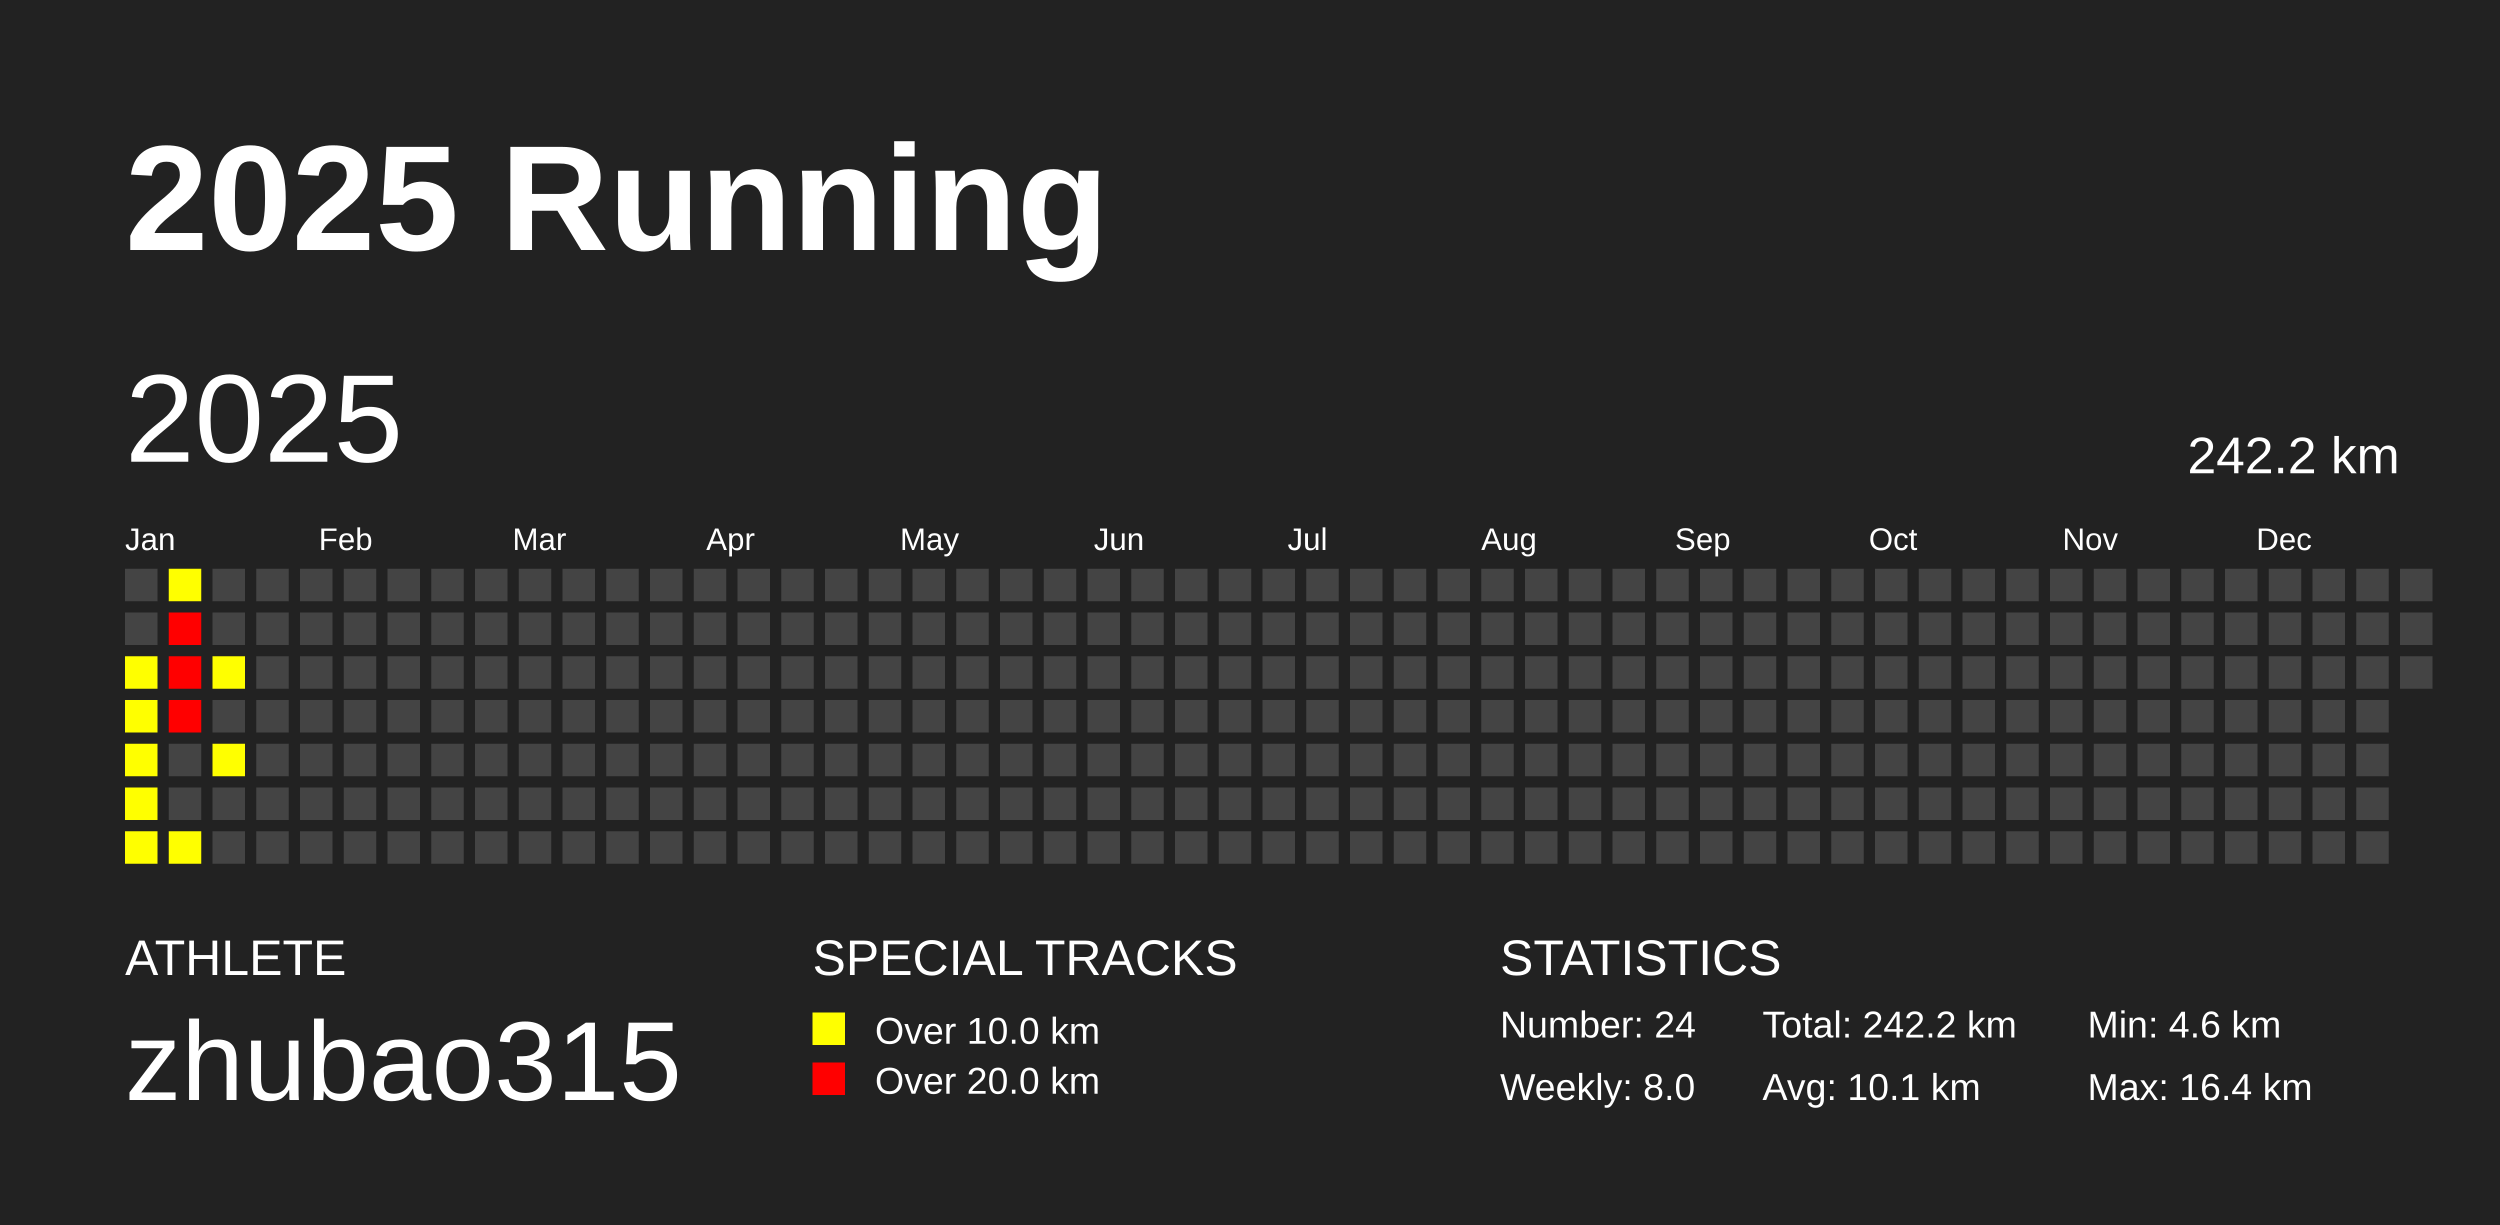
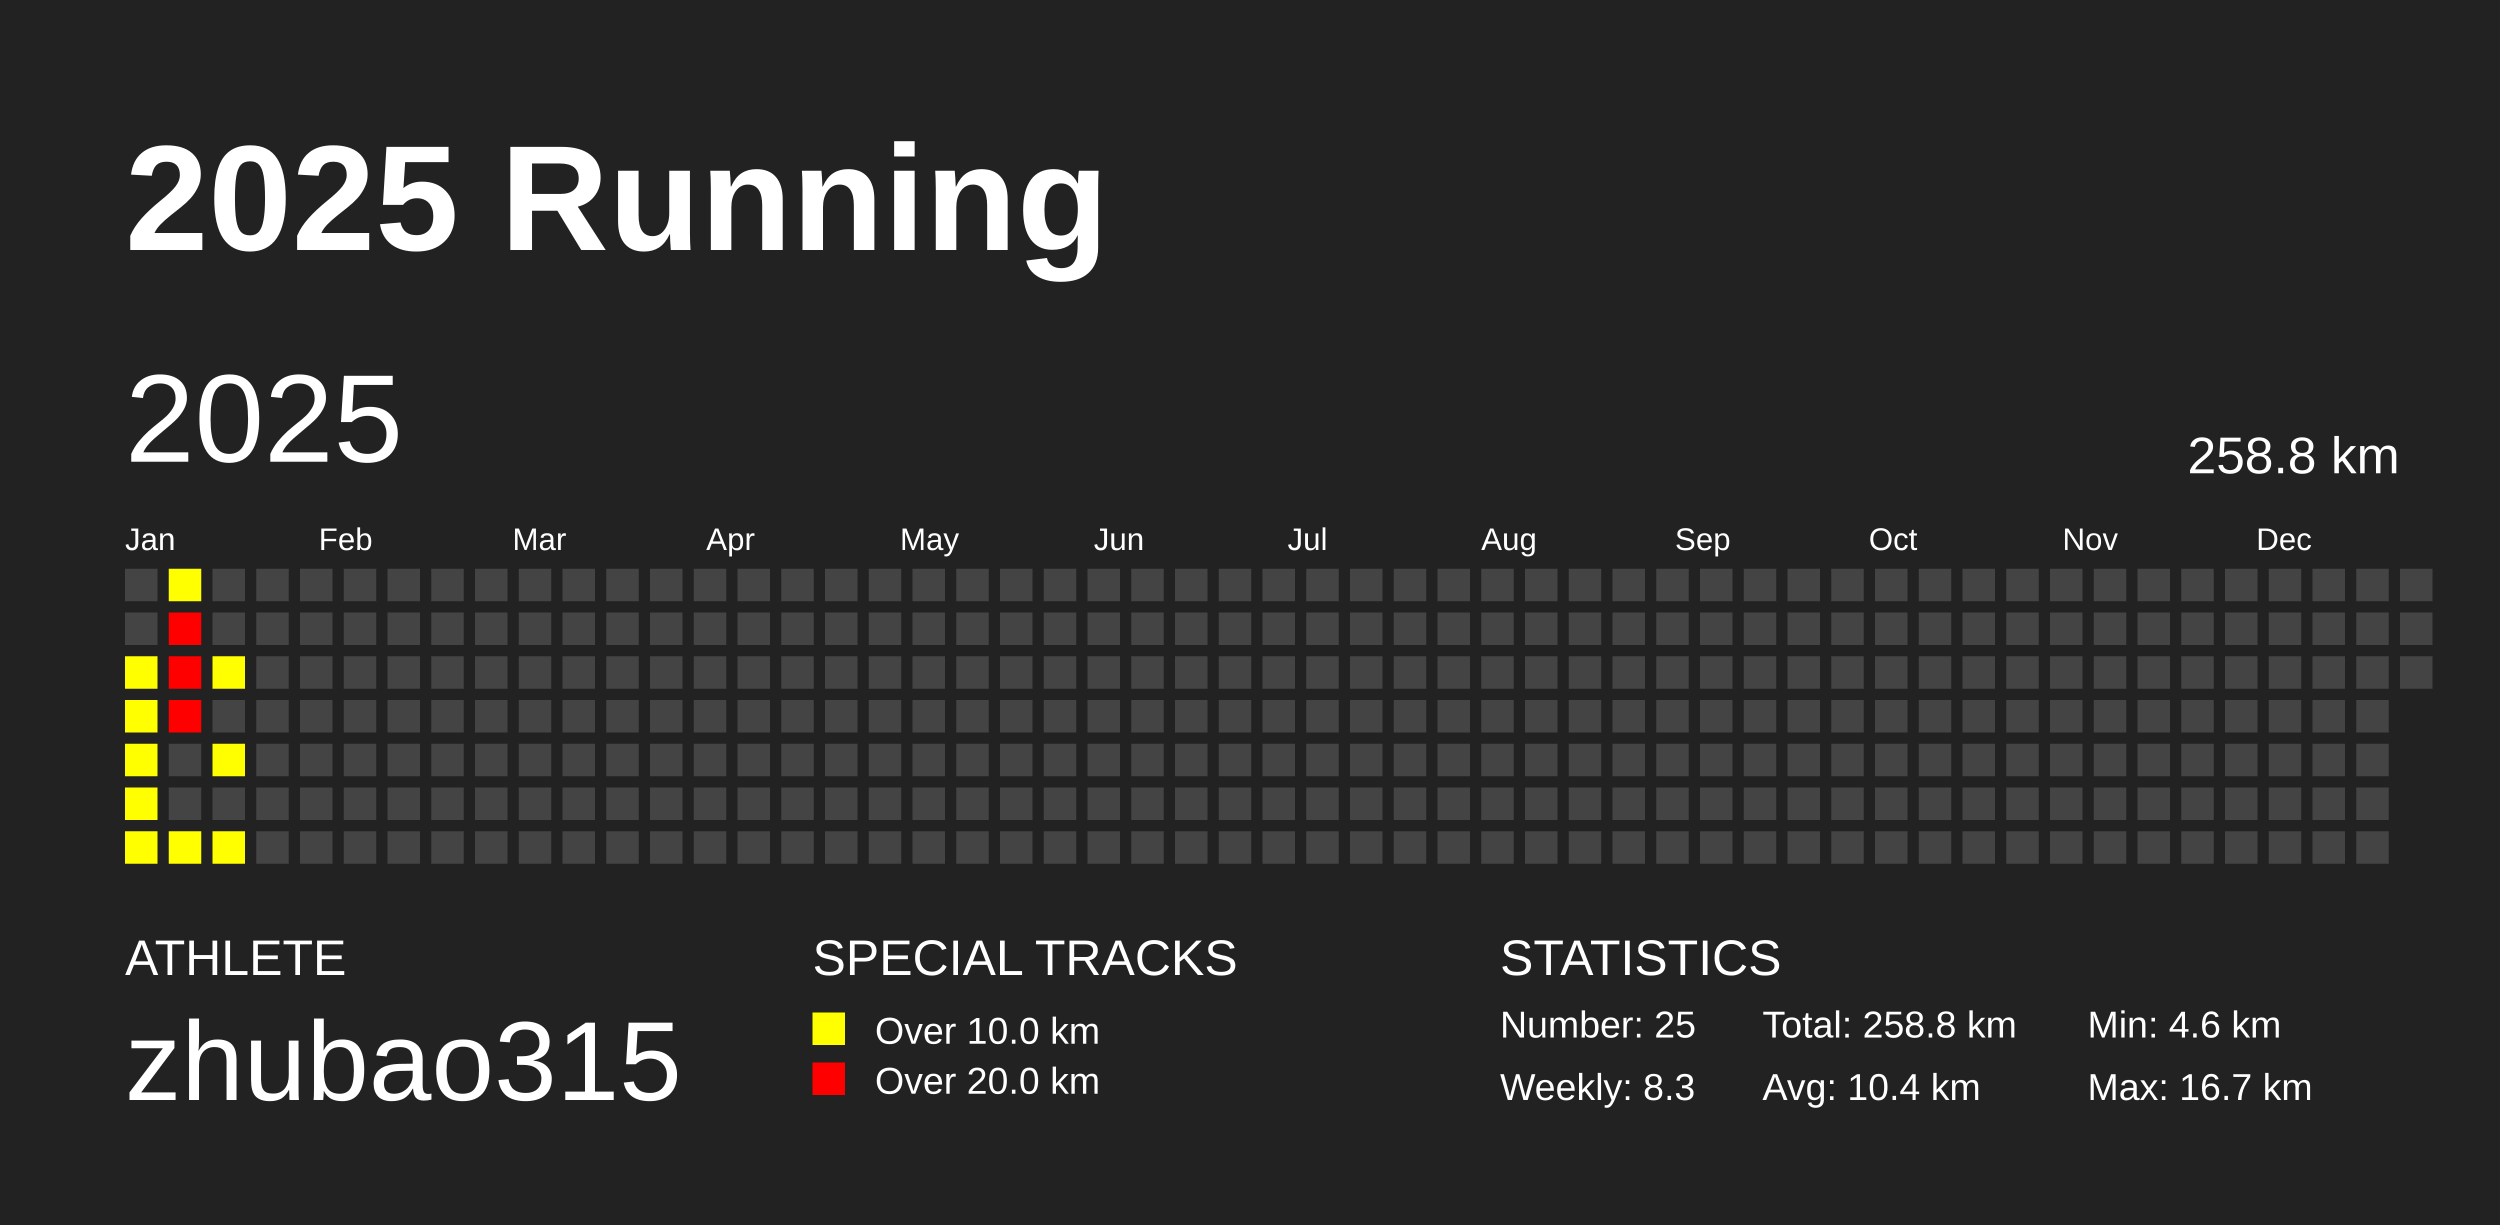
<svg xmlns="http://www.w3.org/2000/svg" baseProfile="full" height="98mm" version="1.1" viewBox="0,0,200,98" width="200mm">
  <defs />
  <rect fill="#222222" height="98" width="200" x="0" y="0" />
  <text fill="#FFFFFF" style="font-size:12px; font-family:Arial; font-weight:bold;" x="10" y="20">2025 Running</text>
  <text fill="#FFFFFF" style="font-size:4px; font-family:Arial" x="10" y="78">ATHLETE</text>
  <text fill="#FFFFFF" style="font-size:9px; font-family:Arial" x="10" y="88">zhubao315</text>
  <text fill="#FFFFFF" style="font-size:4px; font-family:Arial" x="65" y="78">SPECIAL TRACKS</text>
  <rect fill="yellow" height="2.6" width="2.6" x="65" y="81" />
  <text fill="#FFFFFF" style="font-size:3px; font-family:Arial" x="70" y="83.5">Over 10.0 km</text>
  <rect fill="red" height="2.6" width="2.6" x="65" y="85" />
  <text fill="#FFFFFF" style="font-size:3px; font-family:Arial" x="70" y="87.5">Over 20.0 km</text>
  <text fill="#FFFFFF" style="font-size:4px; font-family:Arial" x="120" y="78">STATISTICS</text>
-   <text fill="#FFFFFF" style="font-size:3px; font-family:Arial" x="120" y="83">Number: 24</text>
-   <text fill="#FFFFFF" style="font-size:3px; font-family:Arial" x="120" y="88">Weekly: 8.0</text>
-   <text fill="#FFFFFF" style="font-size:3px; font-family:Arial" x="141" y="83">Total: 242.2 km</text>
-   <text fill="#FFFFFF" style="font-size:3px; font-family:Arial" x="141" y="88">Avg: 10.1 km</text>
+   <text fill="#FFFFFF" style="font-size:3px; font-family:Arial" x="120" y="83">Number: 25</text>
+   <text fill="#FFFFFF" style="font-size:3px; font-family:Arial" x="120" y="88">Weekly: 8.3</text>
+   <text fill="#FFFFFF" style="font-size:3px; font-family:Arial" x="141" y="83">Total: 258.8 km</text>
+   <text fill="#FFFFFF" style="font-size:3px; font-family:Arial" x="141" y="88">Avg: 10.4 km</text>
  <text fill="#FFFFFF" style="font-size:3px; font-family:Arial" x="167" y="83">Min: 4.6 km</text>
-   <text fill="#FFFFFF" style="font-size:3px; font-family:Arial" x="167" y="88">Max: 16.4 km</text>
+   <text fill="#FFFFFF" style="font-size:3px; font-family:Arial" x="167" y="88">Max: 16.7 km</text>
  <text dominant-baseline="hanging" fill="#FFFFFF" style="font-size:10.0px; font-family:Arial;" x="10" y="30">2025</text>
-   <text dominant-baseline="hanging" fill="#FFFFFF" style="font-size:4.125px; font-family:Arial;" x="175" y="35">242.2 km</text>
+   <text dominant-baseline="hanging" fill="#FFFFFF" style="font-size:4.125px; font-family:Arial;" x="175" y="35">258.8 km</text>
  <text fill="#FFFFFF" style="font-size:2.5px; font-family:Arial" x="10.0" y="44">Jan</text>
  <text fill="#FFFFFF" style="font-size:2.5px; font-family:Arial" x="25.5" y="44">Feb</text>
  <text fill="#FFFFFF" style="font-size:2.5px; font-family:Arial" x="41.0" y="44">Mar</text>
  <text fill="#FFFFFF" style="font-size:2.5px; font-family:Arial" x="56.5" y="44">Apr</text>
  <text fill="#FFFFFF" style="font-size:2.5px; font-family:Arial" x="72.0" y="44">May</text>
  <text fill="#FFFFFF" style="font-size:2.5px; font-family:Arial" x="87.5" y="44">Jun</text>
  <text fill="#FFFFFF" style="font-size:2.5px; font-family:Arial" x="103.0" y="44">Jul</text>
  <text fill="#FFFFFF" style="font-size:2.5px; font-family:Arial" x="118.5" y="44">Aug</text>
  <text fill="#FFFFFF" style="font-size:2.5px; font-family:Arial" x="134.0" y="44">Sep</text>
  <text fill="#FFFFFF" style="font-size:2.5px; font-family:Arial" x="149.5" y="44">Oct</text>
  <text fill="#FFFFFF" style="font-size:2.5px; font-family:Arial" x="165.0" y="44">Nov</text>
  <text fill="#FFFFFF" style="font-size:2.5px; font-family:Arial" x="180.5" y="44">Dec</text>
  <rect fill="#444444" height="2.6" width="2.6" x="10.0" y="45.5" />
  <rect fill="#444444" height="2.6" width="2.6" x="10.0" y="49.0" />
  <rect fill="yellow" height="2.6" width="2.6" x="10.0" y="52.5" />
  <rect fill="yellow" height="2.6" width="2.6" x="10.0" y="56.0" />
  <rect fill="yellow" height="2.6" width="2.6" x="10.0" y="59.5" />
  <rect fill="yellow" height="2.6" width="2.6" x="10.0" y="63.0" />
  <rect fill="yellow" height="2.6" width="2.6" x="10.0" y="66.5" />
  <rect fill="yellow" height="2.6" width="2.6" x="13.5" y="45.5" />
  <rect fill="red" height="2.6" width="2.6" x="13.5" y="49.0" />
  <rect fill="red" height="2.6" width="2.6" x="13.5" y="52.5" />
  <rect fill="red" height="2.6" width="2.6" x="13.5" y="56.0" />
  <rect fill="#444444" height="2.6" width="2.6" x="13.5" y="59.5" />
  <rect fill="#444444" height="2.6" width="2.6" x="13.5" y="63.0" />
  <rect fill="yellow" height="2.6" width="2.6" x="13.5" y="66.5" />
  <rect fill="#444444" height="2.6" width="2.6" x="17.0" y="45.5" />
  <rect fill="#444444" height="2.6" width="2.6" x="17.0" y="49.0" />
  <rect fill="yellow" height="2.6" width="2.6" x="17.0" y="52.5" />
  <rect fill="#444444" height="2.6" width="2.6" x="17.0" y="56.0" />
  <rect fill="yellow" height="2.6" width="2.6" x="17.0" y="59.5" />
  <rect fill="#444444" height="2.6" width="2.6" x="17.0" y="63.0" />
-   <rect fill="#444444" height="2.6" width="2.6" x="17.0" y="66.5" />
+   <rect fill="yellow" height="2.6" width="2.6" x="17.0" y="66.5" />
  <rect fill="#444444" height="2.6" width="2.6" x="20.5" y="45.5" />
  <rect fill="#444444" height="2.6" width="2.6" x="20.5" y="49.0" />
  <rect fill="#444444" height="2.6" width="2.6" x="20.5" y="52.5" />
  <rect fill="#444444" height="2.6" width="2.6" x="20.5" y="56.0" />
  <rect fill="#444444" height="2.6" width="2.6" x="20.5" y="59.5" />
  <rect fill="#444444" height="2.6" width="2.6" x="20.5" y="63.0" />
  <rect fill="#444444" height="2.6" width="2.6" x="20.5" y="66.5" />
  <rect fill="#444444" height="2.6" width="2.6" x="24.0" y="45.5" />
  <rect fill="#444444" height="2.6" width="2.6" x="24.0" y="49.0" />
  <rect fill="#444444" height="2.6" width="2.6" x="24.0" y="52.5" />
  <rect fill="#444444" height="2.6" width="2.6" x="24.0" y="56.0" />
  <rect fill="#444444" height="2.6" width="2.6" x="24.0" y="59.5" />
  <rect fill="#444444" height="2.6" width="2.6" x="24.0" y="63.0" />
  <rect fill="#444444" height="2.6" width="2.6" x="24.0" y="66.5" />
  <rect fill="#444444" height="2.6" width="2.6" x="27.5" y="45.5" />
  <rect fill="#444444" height="2.6" width="2.6" x="27.5" y="49.0" />
  <rect fill="#444444" height="2.6" width="2.6" x="27.5" y="52.5" />
  <rect fill="#444444" height="2.6" width="2.6" x="27.5" y="56.0" />
  <rect fill="#444444" height="2.6" width="2.6" x="27.5" y="59.5" />
  <rect fill="#444444" height="2.6" width="2.6" x="27.5" y="63.0" />
  <rect fill="#444444" height="2.6" width="2.6" x="27.5" y="66.5" />
  <rect fill="#444444" height="2.6" width="2.6" x="31.0" y="45.5" />
  <rect fill="#444444" height="2.6" width="2.6" x="31.0" y="49.0" />
  <rect fill="#444444" height="2.6" width="2.6" x="31.0" y="52.5" />
  <rect fill="#444444" height="2.6" width="2.6" x="31.0" y="56.0" />
  <rect fill="#444444" height="2.6" width="2.6" x="31.0" y="59.5" />
  <rect fill="#444444" height="2.6" width="2.6" x="31.0" y="63.0" />
  <rect fill="#444444" height="2.6" width="2.6" x="31.0" y="66.5" />
  <rect fill="#444444" height="2.6" width="2.6" x="34.5" y="45.5" />
  <rect fill="#444444" height="2.6" width="2.6" x="34.5" y="49.0" />
  <rect fill="#444444" height="2.6" width="2.6" x="34.5" y="52.5" />
  <rect fill="#444444" height="2.6" width="2.6" x="34.5" y="56.0" />
  <rect fill="#444444" height="2.6" width="2.6" x="34.5" y="59.5" />
  <rect fill="#444444" height="2.6" width="2.6" x="34.5" y="63.0" />
  <rect fill="#444444" height="2.6" width="2.6" x="34.5" y="66.5" />
  <rect fill="#444444" height="2.6" width="2.6" x="38.0" y="45.5" />
  <rect fill="#444444" height="2.6" width="2.6" x="38.0" y="49.0" />
  <rect fill="#444444" height="2.6" width="2.6" x="38.0" y="52.5" />
  <rect fill="#444444" height="2.6" width="2.6" x="38.0" y="56.0" />
  <rect fill="#444444" height="2.6" width="2.6" x="38.0" y="59.5" />
  <rect fill="#444444" height="2.6" width="2.6" x="38.0" y="63.0" />
  <rect fill="#444444" height="2.6" width="2.6" x="38.0" y="66.5" />
  <rect fill="#444444" height="2.6" width="2.6" x="41.5" y="45.5" />
  <rect fill="#444444" height="2.6" width="2.6" x="41.5" y="49.0" />
  <rect fill="#444444" height="2.6" width="2.6" x="41.5" y="52.5" />
  <rect fill="#444444" height="2.6" width="2.6" x="41.5" y="56.0" />
  <rect fill="#444444" height="2.6" width="2.6" x="41.5" y="59.5" />
  <rect fill="#444444" height="2.6" width="2.6" x="41.5" y="63.0" />
  <rect fill="#444444" height="2.6" width="2.6" x="41.5" y="66.5" />
  <rect fill="#444444" height="2.6" width="2.6" x="45.0" y="45.5" />
  <rect fill="#444444" height="2.6" width="2.6" x="45.0" y="49.0" />
  <rect fill="#444444" height="2.6" width="2.6" x="45.0" y="52.5" />
  <rect fill="#444444" height="2.6" width="2.6" x="45.0" y="56.0" />
  <rect fill="#444444" height="2.6" width="2.6" x="45.0" y="59.5" />
  <rect fill="#444444" height="2.6" width="2.6" x="45.0" y="63.0" />
  <rect fill="#444444" height="2.6" width="2.6" x="45.0" y="66.5" />
  <rect fill="#444444" height="2.6" width="2.6" x="48.5" y="45.5" />
  <rect fill="#444444" height="2.6" width="2.6" x="48.5" y="49.0" />
  <rect fill="#444444" height="2.6" width="2.6" x="48.5" y="52.5" />
  <rect fill="#444444" height="2.6" width="2.6" x="48.5" y="56.0" />
  <rect fill="#444444" height="2.6" width="2.6" x="48.5" y="59.5" />
  <rect fill="#444444" height="2.6" width="2.6" x="48.5" y="63.0" />
  <rect fill="#444444" height="2.6" width="2.6" x="48.5" y="66.5" />
  <rect fill="#444444" height="2.6" width="2.6" x="52.0" y="45.5" />
  <rect fill="#444444" height="2.6" width="2.6" x="52.0" y="49.0" />
  <rect fill="#444444" height="2.6" width="2.6" x="52.0" y="52.5" />
  <rect fill="#444444" height="2.6" width="2.6" x="52.0" y="56.0" />
  <rect fill="#444444" height="2.6" width="2.6" x="52.0" y="59.5" />
  <rect fill="#444444" height="2.6" width="2.6" x="52.0" y="63.0" />
  <rect fill="#444444" height="2.6" width="2.6" x="52.0" y="66.5" />
  <rect fill="#444444" height="2.6" width="2.6" x="55.5" y="45.5" />
  <rect fill="#444444" height="2.6" width="2.6" x="55.5" y="49.0" />
  <rect fill="#444444" height="2.6" width="2.6" x="55.5" y="52.5" />
  <rect fill="#444444" height="2.6" width="2.6" x="55.5" y="56.0" />
  <rect fill="#444444" height="2.6" width="2.6" x="55.5" y="59.5" />
  <rect fill="#444444" height="2.6" width="2.6" x="55.5" y="63.0" />
  <rect fill="#444444" height="2.6" width="2.6" x="55.5" y="66.5" />
  <rect fill="#444444" height="2.6" width="2.6" x="59.0" y="45.5" />
  <rect fill="#444444" height="2.6" width="2.6" x="59.0" y="49.0" />
  <rect fill="#444444" height="2.6" width="2.6" x="59.0" y="52.5" />
  <rect fill="#444444" height="2.6" width="2.6" x="59.0" y="56.0" />
  <rect fill="#444444" height="2.6" width="2.6" x="59.0" y="59.5" />
  <rect fill="#444444" height="2.6" width="2.6" x="59.0" y="63.0" />
  <rect fill="#444444" height="2.6" width="2.6" x="59.0" y="66.5" />
  <rect fill="#444444" height="2.6" width="2.6" x="62.5" y="45.5" />
  <rect fill="#444444" height="2.6" width="2.6" x="62.5" y="49.0" />
  <rect fill="#444444" height="2.6" width="2.6" x="62.5" y="52.5" />
  <rect fill="#444444" height="2.6" width="2.6" x="62.5" y="56.0" />
  <rect fill="#444444" height="2.6" width="2.6" x="62.5" y="59.5" />
  <rect fill="#444444" height="2.6" width="2.6" x="62.5" y="63.0" />
  <rect fill="#444444" height="2.6" width="2.6" x="62.5" y="66.5" />
  <rect fill="#444444" height="2.6" width="2.6" x="66.0" y="45.5" />
  <rect fill="#444444" height="2.6" width="2.6" x="66.0" y="49.0" />
  <rect fill="#444444" height="2.6" width="2.6" x="66.0" y="52.5" />
  <rect fill="#444444" height="2.6" width="2.6" x="66.0" y="56.0" />
  <rect fill="#444444" height="2.6" width="2.6" x="66.0" y="59.5" />
  <rect fill="#444444" height="2.6" width="2.6" x="66.0" y="63.0" />
  <rect fill="#444444" height="2.6" width="2.6" x="66.0" y="66.5" />
  <rect fill="#444444" height="2.6" width="2.6" x="69.5" y="45.5" />
  <rect fill="#444444" height="2.6" width="2.6" x="69.5" y="49.0" />
  <rect fill="#444444" height="2.6" width="2.6" x="69.5" y="52.5" />
  <rect fill="#444444" height="2.6" width="2.6" x="69.5" y="56.0" />
  <rect fill="#444444" height="2.6" width="2.6" x="69.5" y="59.5" />
  <rect fill="#444444" height="2.6" width="2.6" x="69.5" y="63.0" />
  <rect fill="#444444" height="2.6" width="2.6" x="69.5" y="66.5" />
  <rect fill="#444444" height="2.6" width="2.6" x="73.0" y="45.5" />
  <rect fill="#444444" height="2.6" width="2.6" x="73.0" y="49.0" />
  <rect fill="#444444" height="2.6" width="2.6" x="73.0" y="52.5" />
  <rect fill="#444444" height="2.6" width="2.6" x="73.0" y="56.0" />
  <rect fill="#444444" height="2.6" width="2.6" x="73.0" y="59.5" />
  <rect fill="#444444" height="2.6" width="2.6" x="73.0" y="63.0" />
  <rect fill="#444444" height="2.6" width="2.6" x="73.0" y="66.5" />
  <rect fill="#444444" height="2.6" width="2.6" x="76.5" y="45.5" />
  <rect fill="#444444" height="2.6" width="2.6" x="76.5" y="49.0" />
  <rect fill="#444444" height="2.6" width="2.6" x="76.5" y="52.5" />
  <rect fill="#444444" height="2.6" width="2.6" x="76.5" y="56.0" />
  <rect fill="#444444" height="2.6" width="2.6" x="76.5" y="59.5" />
  <rect fill="#444444" height="2.6" width="2.6" x="76.5" y="63.0" />
  <rect fill="#444444" height="2.6" width="2.6" x="76.5" y="66.5" />
  <rect fill="#444444" height="2.6" width="2.6" x="80.0" y="45.5" />
  <rect fill="#444444" height="2.6" width="2.6" x="80.0" y="49.0" />
  <rect fill="#444444" height="2.6" width="2.6" x="80.0" y="52.5" />
  <rect fill="#444444" height="2.6" width="2.6" x="80.0" y="56.0" />
  <rect fill="#444444" height="2.6" width="2.6" x="80.0" y="59.5" />
  <rect fill="#444444" height="2.6" width="2.6" x="80.0" y="63.0" />
  <rect fill="#444444" height="2.6" width="2.6" x="80.0" y="66.5" />
  <rect fill="#444444" height="2.6" width="2.6" x="83.5" y="45.5" />
  <rect fill="#444444" height="2.6" width="2.6" x="83.5" y="49.0" />
  <rect fill="#444444" height="2.6" width="2.6" x="83.5" y="52.5" />
  <rect fill="#444444" height="2.6" width="2.6" x="83.5" y="56.0" />
  <rect fill="#444444" height="2.6" width="2.6" x="83.5" y="59.5" />
  <rect fill="#444444" height="2.6" width="2.6" x="83.5" y="63.0" />
  <rect fill="#444444" height="2.6" width="2.6" x="83.5" y="66.5" />
  <rect fill="#444444" height="2.6" width="2.6" x="87.0" y="45.5" />
  <rect fill="#444444" height="2.6" width="2.6" x="87.0" y="49.0" />
  <rect fill="#444444" height="2.6" width="2.6" x="87.0" y="52.5" />
  <rect fill="#444444" height="2.6" width="2.6" x="87.0" y="56.0" />
  <rect fill="#444444" height="2.6" width="2.6" x="87.0" y="59.5" />
  <rect fill="#444444" height="2.6" width="2.6" x="87.0" y="63.0" />
  <rect fill="#444444" height="2.6" width="2.6" x="87.0" y="66.5" />
  <rect fill="#444444" height="2.6" width="2.6" x="90.5" y="45.5" />
  <rect fill="#444444" height="2.6" width="2.6" x="90.5" y="49.0" />
  <rect fill="#444444" height="2.6" width="2.6" x="90.5" y="52.5" />
  <rect fill="#444444" height="2.6" width="2.6" x="90.5" y="56.0" />
  <rect fill="#444444" height="2.6" width="2.6" x="90.5" y="59.5" />
  <rect fill="#444444" height="2.6" width="2.6" x="90.5" y="63.0" />
  <rect fill="#444444" height="2.6" width="2.6" x="90.5" y="66.5" />
  <rect fill="#444444" height="2.6" width="2.6" x="94.0" y="45.5" />
  <rect fill="#444444" height="2.6" width="2.6" x="94.0" y="49.0" />
  <rect fill="#444444" height="2.6" width="2.6" x="94.0" y="52.5" />
  <rect fill="#444444" height="2.6" width="2.6" x="94.0" y="56.0" />
  <rect fill="#444444" height="2.6" width="2.6" x="94.0" y="59.5" />
  <rect fill="#444444" height="2.6" width="2.6" x="94.0" y="63.0" />
  <rect fill="#444444" height="2.6" width="2.6" x="94.0" y="66.5" />
  <rect fill="#444444" height="2.6" width="2.6" x="97.5" y="45.5" />
  <rect fill="#444444" height="2.6" width="2.6" x="97.5" y="49.0" />
  <rect fill="#444444" height="2.6" width="2.6" x="97.5" y="52.5" />
  <rect fill="#444444" height="2.6" width="2.6" x="97.5" y="56.0" />
  <rect fill="#444444" height="2.6" width="2.6" x="97.5" y="59.5" />
  <rect fill="#444444" height="2.6" width="2.6" x="97.5" y="63.0" />
  <rect fill="#444444" height="2.6" width="2.6" x="97.5" y="66.5" />
  <rect fill="#444444" height="2.6" width="2.6" x="101.0" y="45.5" />
  <rect fill="#444444" height="2.6" width="2.6" x="101.0" y="49.0" />
  <rect fill="#444444" height="2.6" width="2.6" x="101.0" y="52.5" />
  <rect fill="#444444" height="2.6" width="2.6" x="101.0" y="56.0" />
  <rect fill="#444444" height="2.6" width="2.6" x="101.0" y="59.5" />
  <rect fill="#444444" height="2.6" width="2.6" x="101.0" y="63.0" />
  <rect fill="#444444" height="2.6" width="2.6" x="101.0" y="66.5" />
  <rect fill="#444444" height="2.6" width="2.6" x="104.5" y="45.5" />
  <rect fill="#444444" height="2.6" width="2.6" x="104.5" y="49.0" />
  <rect fill="#444444" height="2.6" width="2.6" x="104.5" y="52.5" />
  <rect fill="#444444" height="2.6" width="2.6" x="104.5" y="56.0" />
  <rect fill="#444444" height="2.6" width="2.6" x="104.5" y="59.5" />
  <rect fill="#444444" height="2.6" width="2.6" x="104.5" y="63.0" />
  <rect fill="#444444" height="2.6" width="2.6" x="104.5" y="66.5" />
  <rect fill="#444444" height="2.6" width="2.6" x="108.0" y="45.5" />
  <rect fill="#444444" height="2.6" width="2.6" x="108.0" y="49.0" />
  <rect fill="#444444" height="2.6" width="2.6" x="108.0" y="52.5" />
  <rect fill="#444444" height="2.6" width="2.6" x="108.0" y="56.0" />
  <rect fill="#444444" height="2.6" width="2.6" x="108.0" y="59.5" />
  <rect fill="#444444" height="2.6" width="2.6" x="108.0" y="63.0" />
  <rect fill="#444444" height="2.6" width="2.6" x="108.0" y="66.5" />
  <rect fill="#444444" height="2.6" width="2.6" x="111.5" y="45.5" />
  <rect fill="#444444" height="2.6" width="2.6" x="111.5" y="49.0" />
  <rect fill="#444444" height="2.6" width="2.6" x="111.5" y="52.5" />
  <rect fill="#444444" height="2.6" width="2.6" x="111.5" y="56.0" />
  <rect fill="#444444" height="2.6" width="2.6" x="111.5" y="59.5" />
  <rect fill="#444444" height="2.6" width="2.6" x="111.5" y="63.0" />
  <rect fill="#444444" height="2.6" width="2.6" x="111.5" y="66.5" />
  <rect fill="#444444" height="2.6" width="2.6" x="115.0" y="45.5" />
  <rect fill="#444444" height="2.6" width="2.6" x="115.0" y="49.0" />
  <rect fill="#444444" height="2.6" width="2.6" x="115.0" y="52.5" />
  <rect fill="#444444" height="2.6" width="2.6" x="115.0" y="56.0" />
  <rect fill="#444444" height="2.6" width="2.6" x="115.0" y="59.5" />
  <rect fill="#444444" height="2.6" width="2.6" x="115.0" y="63.0" />
  <rect fill="#444444" height="2.6" width="2.6" x="115.0" y="66.5" />
  <rect fill="#444444" height="2.6" width="2.6" x="118.5" y="45.5" />
  <rect fill="#444444" height="2.6" width="2.6" x="118.5" y="49.0" />
  <rect fill="#444444" height="2.6" width="2.6" x="118.5" y="52.5" />
  <rect fill="#444444" height="2.6" width="2.6" x="118.5" y="56.0" />
  <rect fill="#444444" height="2.6" width="2.6" x="118.5" y="59.5" />
  <rect fill="#444444" height="2.6" width="2.6" x="118.5" y="63.0" />
  <rect fill="#444444" height="2.6" width="2.6" x="118.5" y="66.5" />
  <rect fill="#444444" height="2.6" width="2.6" x="122.0" y="45.5" />
  <rect fill="#444444" height="2.6" width="2.6" x="122.0" y="49.0" />
  <rect fill="#444444" height="2.6" width="2.6" x="122.0" y="52.5" />
  <rect fill="#444444" height="2.6" width="2.6" x="122.0" y="56.0" />
  <rect fill="#444444" height="2.6" width="2.6" x="122.0" y="59.5" />
  <rect fill="#444444" height="2.6" width="2.6" x="122.0" y="63.0" />
  <rect fill="#444444" height="2.6" width="2.6" x="122.0" y="66.5" />
  <rect fill="#444444" height="2.6" width="2.6" x="125.5" y="45.5" />
  <rect fill="#444444" height="2.6" width="2.6" x="125.5" y="49.0" />
  <rect fill="#444444" height="2.6" width="2.6" x="125.5" y="52.5" />
  <rect fill="#444444" height="2.6" width="2.6" x="125.5" y="56.0" />
  <rect fill="#444444" height="2.6" width="2.6" x="125.5" y="59.5" />
  <rect fill="#444444" height="2.6" width="2.6" x="125.5" y="63.0" />
  <rect fill="#444444" height="2.6" width="2.6" x="125.5" y="66.5" />
  <rect fill="#444444" height="2.6" width="2.6" x="129.0" y="45.5" />
  <rect fill="#444444" height="2.6" width="2.6" x="129.0" y="49.0" />
  <rect fill="#444444" height="2.6" width="2.6" x="129.0" y="52.5" />
  <rect fill="#444444" height="2.6" width="2.6" x="129.0" y="56.0" />
  <rect fill="#444444" height="2.6" width="2.6" x="129.0" y="59.5" />
  <rect fill="#444444" height="2.6" width="2.6" x="129.0" y="63.0" />
  <rect fill="#444444" height="2.6" width="2.6" x="129.0" y="66.5" />
  <rect fill="#444444" height="2.6" width="2.6" x="132.5" y="45.5" />
  <rect fill="#444444" height="2.6" width="2.6" x="132.5" y="49.0" />
  <rect fill="#444444" height="2.6" width="2.6" x="132.5" y="52.5" />
  <rect fill="#444444" height="2.6" width="2.6" x="132.5" y="56.0" />
  <rect fill="#444444" height="2.6" width="2.6" x="132.5" y="59.5" />
  <rect fill="#444444" height="2.6" width="2.6" x="132.5" y="63.0" />
  <rect fill="#444444" height="2.6" width="2.6" x="132.5" y="66.5" />
  <rect fill="#444444" height="2.6" width="2.6" x="136.0" y="45.5" />
  <rect fill="#444444" height="2.6" width="2.6" x="136.0" y="49.0" />
  <rect fill="#444444" height="2.6" width="2.6" x="136.0" y="52.5" />
  <rect fill="#444444" height="2.6" width="2.6" x="136.0" y="56.0" />
  <rect fill="#444444" height="2.6" width="2.6" x="136.0" y="59.5" />
  <rect fill="#444444" height="2.6" width="2.6" x="136.0" y="63.0" />
  <rect fill="#444444" height="2.6" width="2.6" x="136.0" y="66.5" />
  <rect fill="#444444" height="2.6" width="2.6" x="139.5" y="45.5" />
  <rect fill="#444444" height="2.6" width="2.6" x="139.5" y="49.0" />
  <rect fill="#444444" height="2.6" width="2.6" x="139.5" y="52.5" />
  <rect fill="#444444" height="2.6" width="2.6" x="139.5" y="56.0" />
  <rect fill="#444444" height="2.6" width="2.6" x="139.5" y="59.5" />
  <rect fill="#444444" height="2.6" width="2.6" x="139.5" y="63.0" />
  <rect fill="#444444" height="2.6" width="2.6" x="139.5" y="66.5" />
  <rect fill="#444444" height="2.6" width="2.6" x="143.0" y="45.5" />
  <rect fill="#444444" height="2.6" width="2.6" x="143.0" y="49.0" />
  <rect fill="#444444" height="2.6" width="2.6" x="143.0" y="52.5" />
  <rect fill="#444444" height="2.6" width="2.6" x="143.0" y="56.0" />
  <rect fill="#444444" height="2.6" width="2.6" x="143.0" y="59.5" />
  <rect fill="#444444" height="2.6" width="2.6" x="143.0" y="63.0" />
  <rect fill="#444444" height="2.6" width="2.6" x="143.0" y="66.5" />
  <rect fill="#444444" height="2.6" width="2.6" x="146.5" y="45.5" />
  <rect fill="#444444" height="2.6" width="2.6" x="146.5" y="49.0" />
  <rect fill="#444444" height="2.6" width="2.6" x="146.5" y="52.5" />
  <rect fill="#444444" height="2.6" width="2.6" x="146.5" y="56.0" />
  <rect fill="#444444" height="2.6" width="2.6" x="146.5" y="59.5" />
  <rect fill="#444444" height="2.6" width="2.6" x="146.5" y="63.0" />
  <rect fill="#444444" height="2.6" width="2.6" x="146.5" y="66.5" />
  <rect fill="#444444" height="2.6" width="2.6" x="150.0" y="45.5" />
  <rect fill="#444444" height="2.6" width="2.6" x="150.0" y="49.0" />
  <rect fill="#444444" height="2.6" width="2.6" x="150.0" y="52.5" />
  <rect fill="#444444" height="2.6" width="2.6" x="150.0" y="56.0" />
  <rect fill="#444444" height="2.6" width="2.6" x="150.0" y="59.5" />
  <rect fill="#444444" height="2.6" width="2.6" x="150.0" y="63.0" />
  <rect fill="#444444" height="2.6" width="2.6" x="150.0" y="66.5" />
  <rect fill="#444444" height="2.6" width="2.6" x="153.5" y="45.5" />
  <rect fill="#444444" height="2.6" width="2.6" x="153.5" y="49.0" />
  <rect fill="#444444" height="2.6" width="2.6" x="153.5" y="52.5" />
  <rect fill="#444444" height="2.6" width="2.6" x="153.5" y="56.0" />
  <rect fill="#444444" height="2.6" width="2.6" x="153.5" y="59.5" />
  <rect fill="#444444" height="2.6" width="2.6" x="153.5" y="63.0" />
  <rect fill="#444444" height="2.6" width="2.6" x="153.5" y="66.5" />
  <rect fill="#444444" height="2.6" width="2.6" x="157.0" y="45.5" />
  <rect fill="#444444" height="2.6" width="2.6" x="157.0" y="49.0" />
  <rect fill="#444444" height="2.6" width="2.6" x="157.0" y="52.5" />
  <rect fill="#444444" height="2.6" width="2.6" x="157.0" y="56.0" />
  <rect fill="#444444" height="2.6" width="2.6" x="157.0" y="59.5" />
  <rect fill="#444444" height="2.6" width="2.6" x="157.0" y="63.0" />
  <rect fill="#444444" height="2.6" width="2.6" x="157.0" y="66.5" />
  <rect fill="#444444" height="2.6" width="2.6" x="160.5" y="45.5" />
  <rect fill="#444444" height="2.6" width="2.6" x="160.5" y="49.0" />
  <rect fill="#444444" height="2.6" width="2.6" x="160.5" y="52.5" />
  <rect fill="#444444" height="2.6" width="2.6" x="160.5" y="56.0" />
  <rect fill="#444444" height="2.6" width="2.6" x="160.5" y="59.5" />
  <rect fill="#444444" height="2.6" width="2.6" x="160.5" y="63.0" />
  <rect fill="#444444" height="2.6" width="2.6" x="160.5" y="66.5" />
  <rect fill="#444444" height="2.6" width="2.6" x="164.0" y="45.5" />
  <rect fill="#444444" height="2.6" width="2.6" x="164.0" y="49.0" />
  <rect fill="#444444" height="2.6" width="2.6" x="164.0" y="52.5" />
  <rect fill="#444444" height="2.6" width="2.6" x="164.0" y="56.0" />
  <rect fill="#444444" height="2.6" width="2.6" x="164.0" y="59.5" />
  <rect fill="#444444" height="2.6" width="2.6" x="164.0" y="63.0" />
  <rect fill="#444444" height="2.6" width="2.6" x="164.0" y="66.5" />
  <rect fill="#444444" height="2.6" width="2.6" x="167.5" y="45.5" />
  <rect fill="#444444" height="2.6" width="2.6" x="167.5" y="49.0" />
  <rect fill="#444444" height="2.6" width="2.6" x="167.5" y="52.5" />
  <rect fill="#444444" height="2.6" width="2.6" x="167.5" y="56.0" />
  <rect fill="#444444" height="2.6" width="2.6" x="167.5" y="59.5" />
  <rect fill="#444444" height="2.6" width="2.6" x="167.5" y="63.0" />
  <rect fill="#444444" height="2.6" width="2.6" x="167.5" y="66.5" />
  <rect fill="#444444" height="2.6" width="2.6" x="171.0" y="45.5" />
  <rect fill="#444444" height="2.6" width="2.6" x="171.0" y="49.0" />
  <rect fill="#444444" height="2.6" width="2.6" x="171.0" y="52.5" />
  <rect fill="#444444" height="2.6" width="2.6" x="171.0" y="56.0" />
  <rect fill="#444444" height="2.6" width="2.6" x="171.0" y="59.5" />
  <rect fill="#444444" height="2.6" width="2.6" x="171.0" y="63.0" />
  <rect fill="#444444" height="2.6" width="2.6" x="171.0" y="66.5" />
  <rect fill="#444444" height="2.6" width="2.6" x="174.5" y="45.5" />
  <rect fill="#444444" height="2.6" width="2.6" x="174.5" y="49.0" />
  <rect fill="#444444" height="2.6" width="2.6" x="174.5" y="52.5" />
  <rect fill="#444444" height="2.6" width="2.6" x="174.5" y="56.0" />
  <rect fill="#444444" height="2.6" width="2.6" x="174.5" y="59.5" />
  <rect fill="#444444" height="2.6" width="2.6" x="174.5" y="63.0" />
  <rect fill="#444444" height="2.6" width="2.6" x="174.5" y="66.5" />
  <rect fill="#444444" height="2.6" width="2.6" x="178.0" y="45.5" />
  <rect fill="#444444" height="2.6" width="2.6" x="178.0" y="49.0" />
  <rect fill="#444444" height="2.6" width="2.6" x="178.0" y="52.5" />
  <rect fill="#444444" height="2.6" width="2.6" x="178.0" y="56.0" />
  <rect fill="#444444" height="2.6" width="2.6" x="178.0" y="59.5" />
  <rect fill="#444444" height="2.6" width="2.6" x="178.0" y="63.0" />
  <rect fill="#444444" height="2.6" width="2.6" x="178.0" y="66.5" />
  <rect fill="#444444" height="2.6" width="2.6" x="181.5" y="45.5" />
  <rect fill="#444444" height="2.6" width="2.6" x="181.5" y="49.0" />
  <rect fill="#444444" height="2.6" width="2.6" x="181.5" y="52.5" />
  <rect fill="#444444" height="2.6" width="2.6" x="181.5" y="56.0" />
  <rect fill="#444444" height="2.6" width="2.6" x="181.5" y="59.5" />
  <rect fill="#444444" height="2.6" width="2.6" x="181.5" y="63.0" />
  <rect fill="#444444" height="2.6" width="2.6" x="181.5" y="66.5" />
  <rect fill="#444444" height="2.6" width="2.6" x="185.0" y="45.5" />
  <rect fill="#444444" height="2.6" width="2.6" x="185.0" y="49.0" />
  <rect fill="#444444" height="2.6" width="2.6" x="185.0" y="52.5" />
  <rect fill="#444444" height="2.6" width="2.6" x="185.0" y="56.0" />
  <rect fill="#444444" height="2.6" width="2.6" x="185.0" y="59.5" />
  <rect fill="#444444" height="2.6" width="2.6" x="185.0" y="63.0" />
  <rect fill="#444444" height="2.6" width="2.6" x="185.0" y="66.5" />
  <rect fill="#444444" height="2.6" width="2.6" x="188.5" y="45.5" />
  <rect fill="#444444" height="2.6" width="2.6" x="188.5" y="49.0" />
  <rect fill="#444444" height="2.6" width="2.6" x="188.5" y="52.5" />
  <rect fill="#444444" height="2.6" width="2.6" x="188.5" y="56.0" />
  <rect fill="#444444" height="2.6" width="2.6" x="188.5" y="59.5" />
  <rect fill="#444444" height="2.6" width="2.6" x="188.5" y="63.0" />
  <rect fill="#444444" height="2.6" width="2.6" x="188.5" y="66.5" />
  <rect fill="#444444" height="2.6" width="2.6" x="192.0" y="45.5" />
  <rect fill="#444444" height="2.6" width="2.6" x="192.0" y="49.0" />
  <rect fill="#444444" height="2.6" width="2.6" x="192.0" y="52.5" />
</svg>
